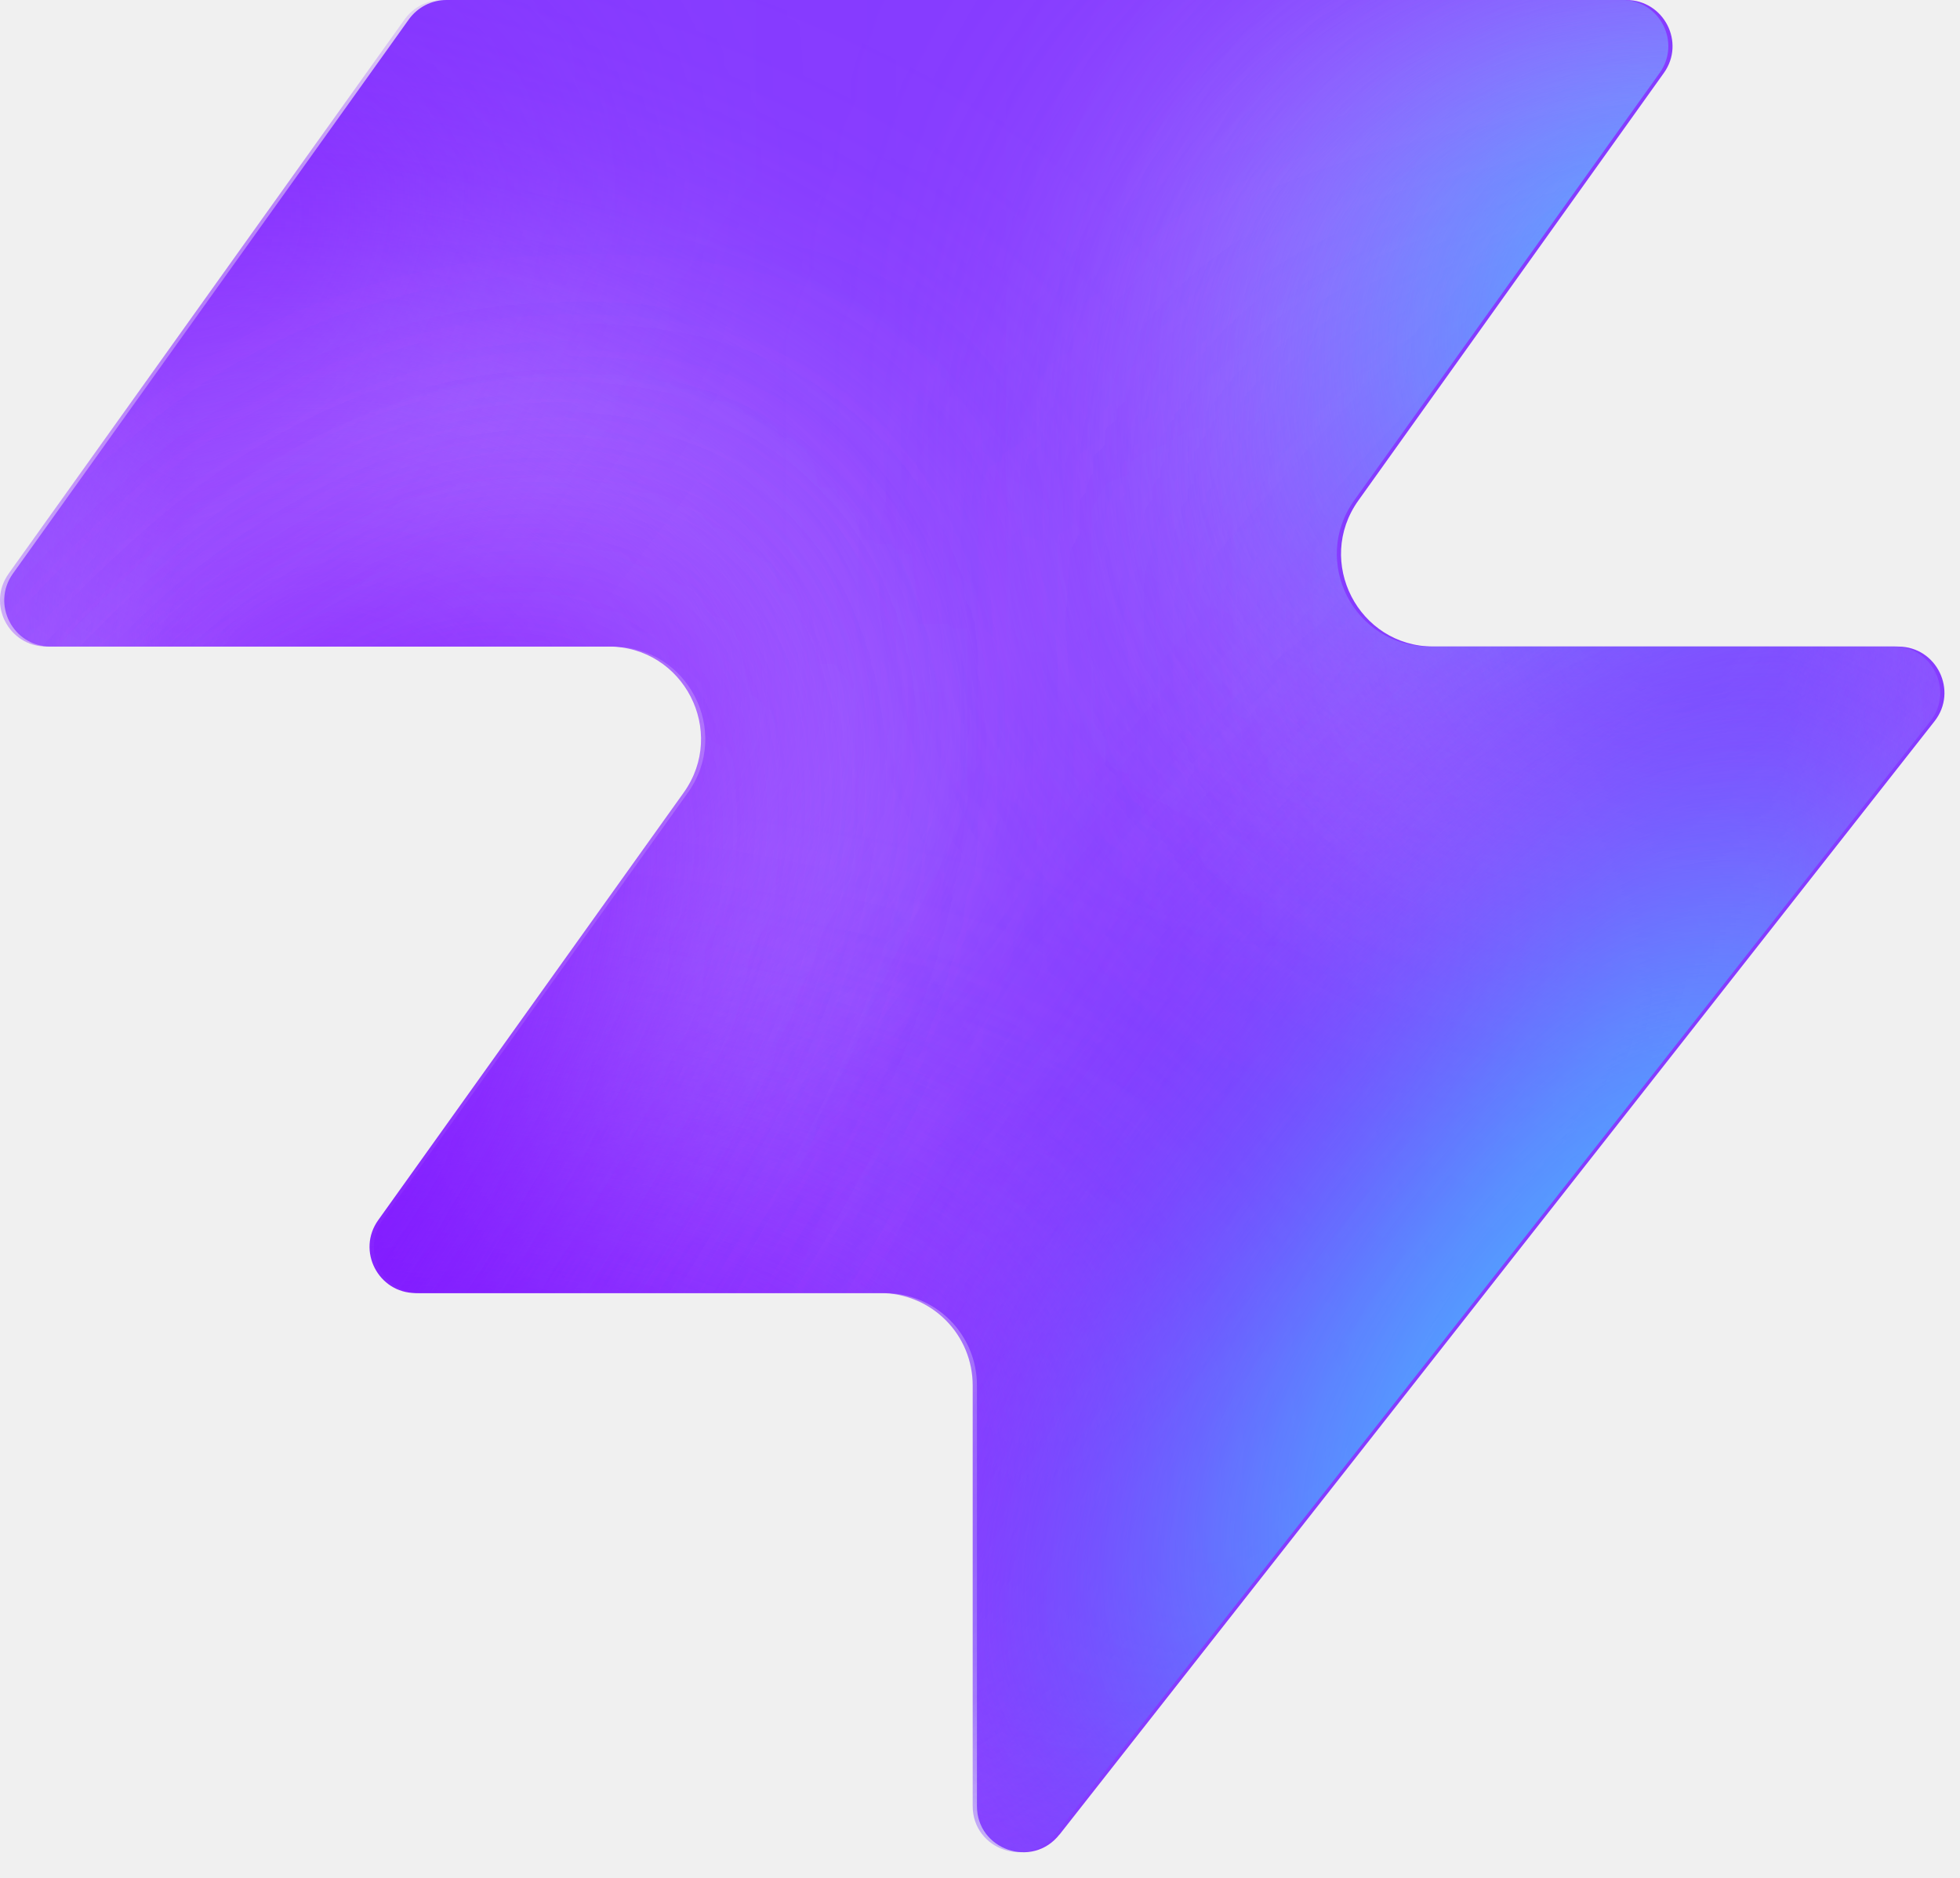
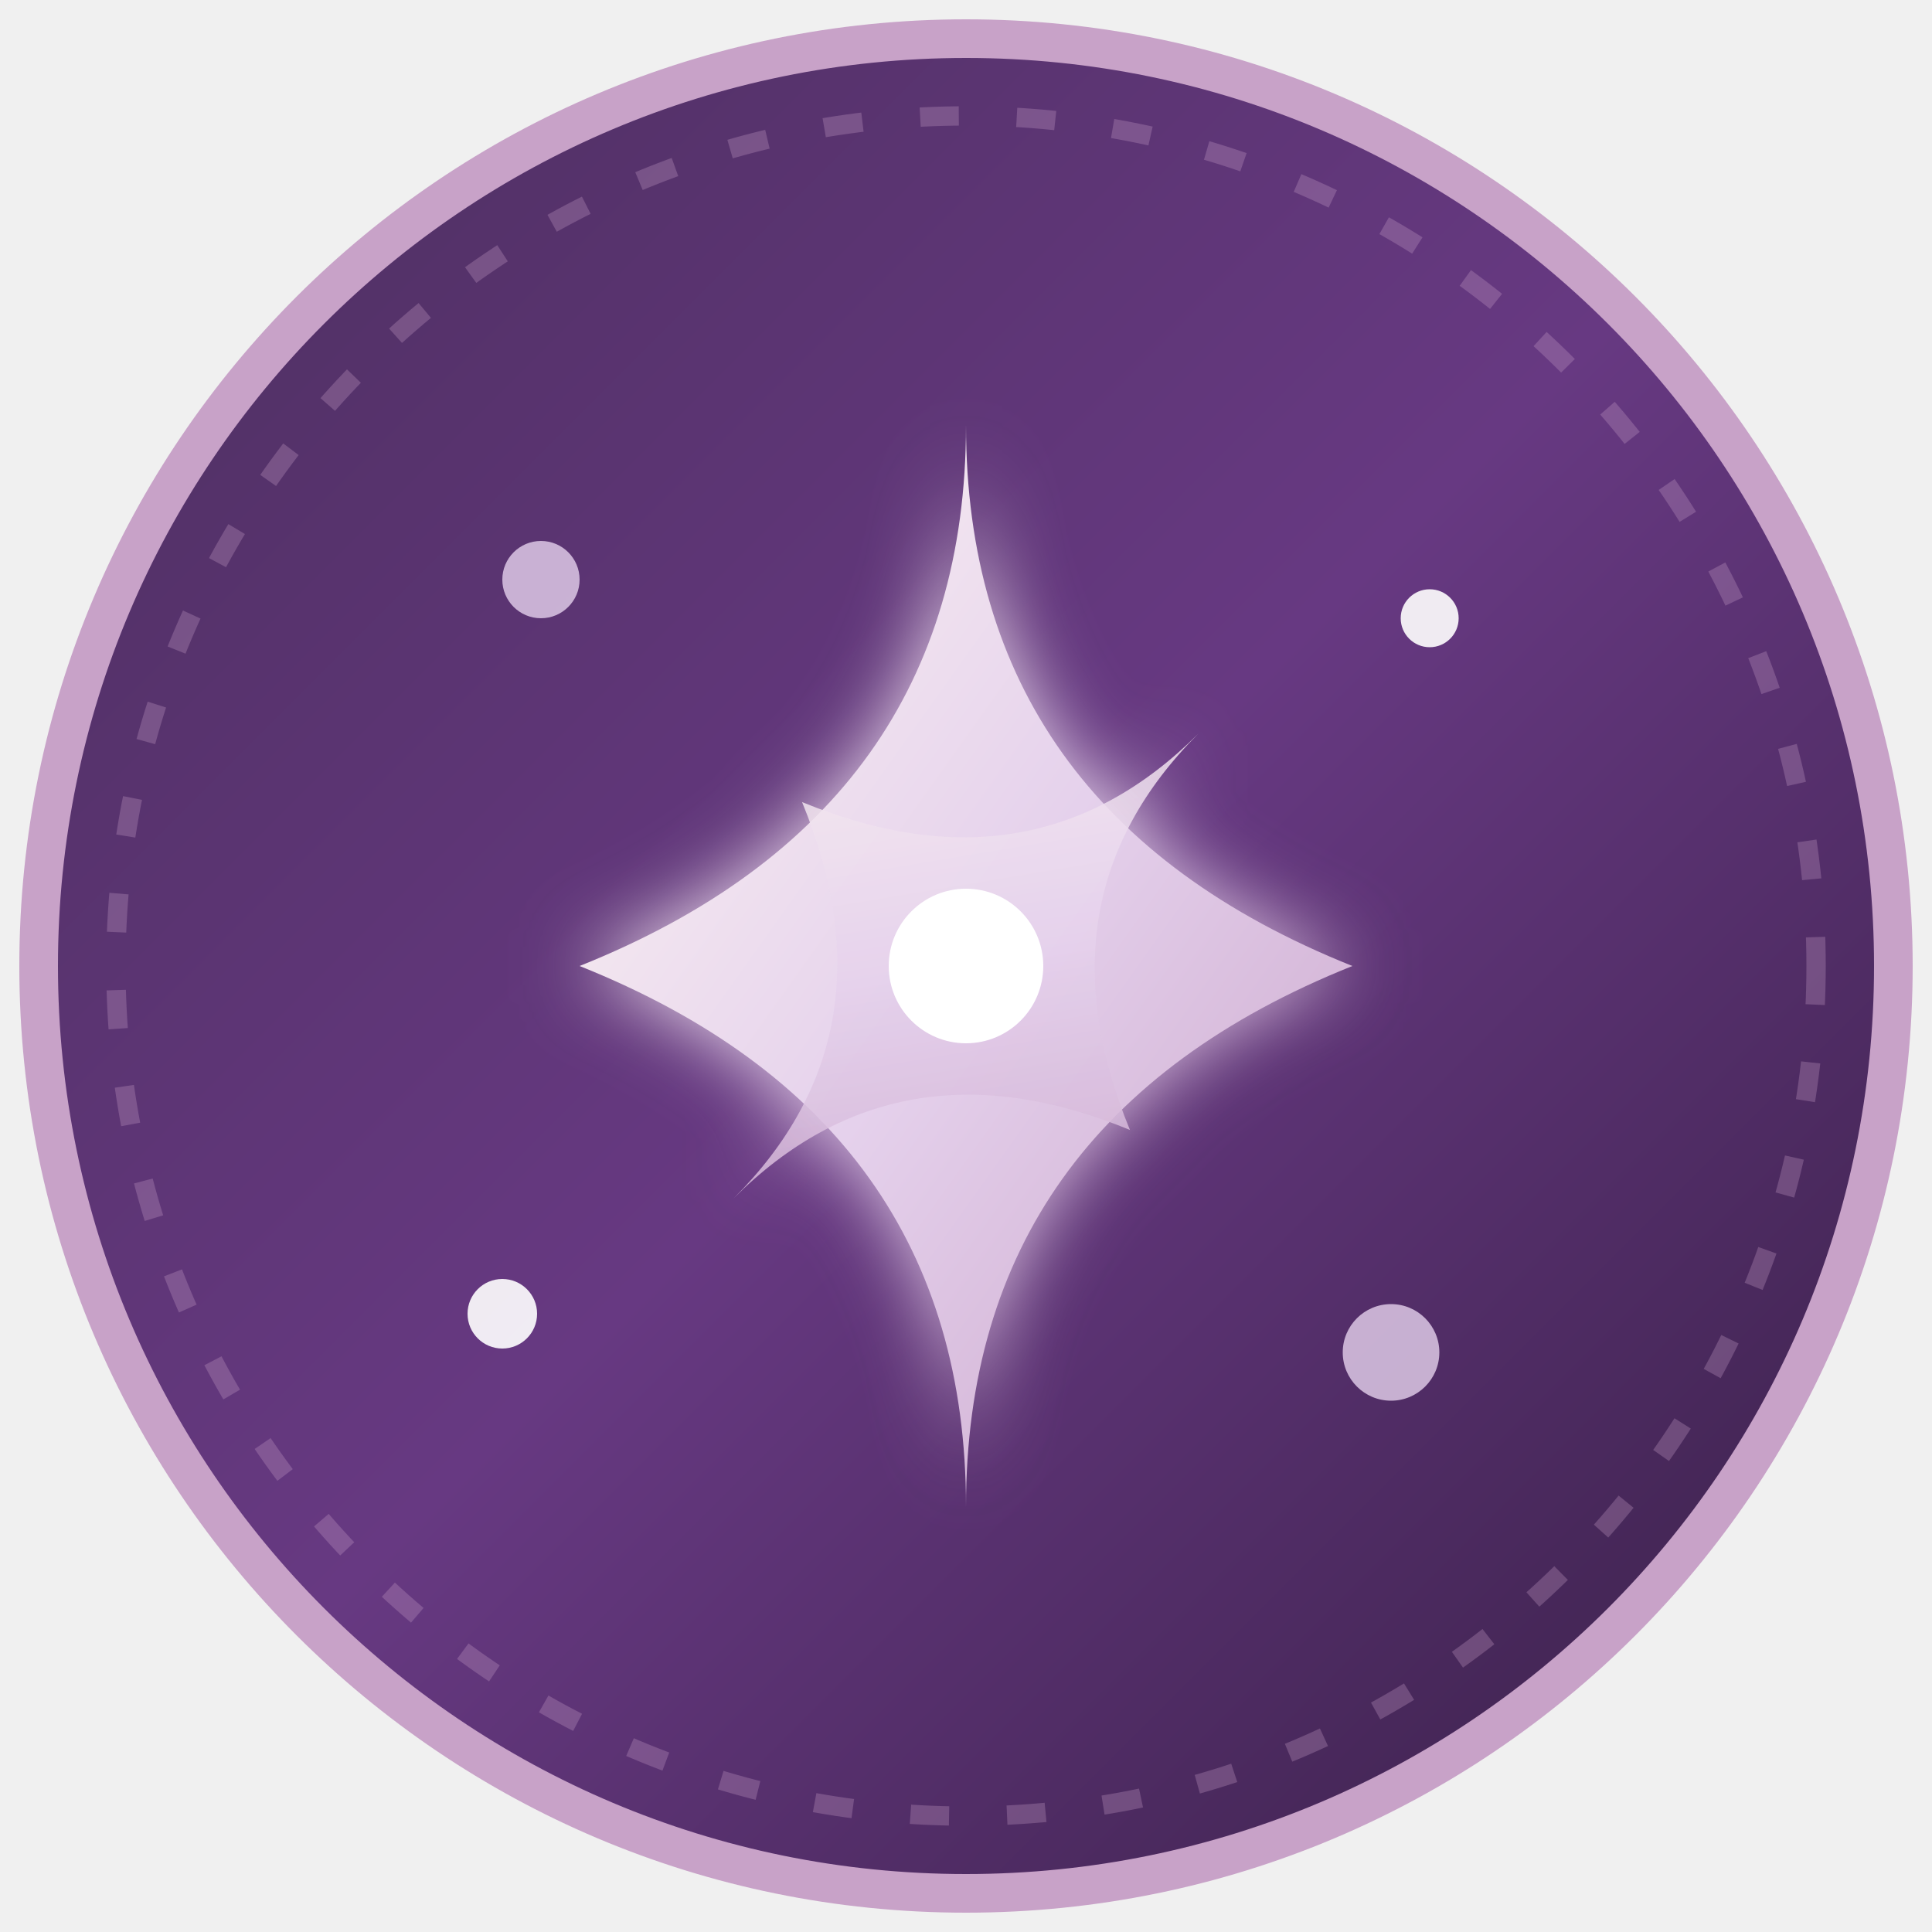
- <svg xmlns="http://www.w3.org/2000/svg" width="48" height="46" fill="none" viewBox="0 0 48 46">
-   <path fill="#863bff" d="M25.946 44.938c-.664.845-2.021.375-2.021-.698V33.937a2.26 2.26 0 0 0-2.262-2.262H10.287c-.92 0-1.456-1.04-.92-1.788l7.48-10.471c1.07-1.497 0-3.578-1.842-3.578H1.237c-.92 0-1.456-1.04-.92-1.788L10.013.474c.214-.297.556-.474.92-.474h28.894c.92 0 1.456 1.04.92 1.788l-7.48 10.471c-1.07 1.498 0 3.579 1.842 3.579h11.377c.943 0 1.473 1.088.89 1.83L25.947 44.94z" style="fill:#863bff;fill:color(display-p3 .525 .23 1);fill-opacity:1" />
-   <mask id="a" width="48" height="46" x="0" y="0" maskUnits="userSpaceOnUse" style="mask-type:alpha">
-     <path fill="#000" d="M25.842 44.938c-.664.844-2.021.375-2.021-.698V33.937a2.26 2.26 0 0 0-2.262-2.262H10.183c-.92 0-1.456-1.04-.92-1.788l7.48-10.471c1.07-1.498 0-3.579-1.842-3.579H1.133c-.92 0-1.456-1.04-.92-1.787L9.91.473c.214-.297.556-.474.92-.474h28.894c.92 0 1.456 1.04.92 1.788l-7.48 10.471c-1.07 1.498 0 3.578 1.842 3.578h11.377c.943 0 1.473 1.088.89 1.832L25.843 44.94z" style="fill:#000;fill-opacity:1" />
-   </mask>
-   <g mask="url(#a)">
-     <g filter="url(#b)">
-       <ellipse cx="5.508" cy="14.704" fill="#ede6ff" rx="5.508" ry="14.704" style="fill:#ede6ff;fill:color(display-p3 .927 .903 1);fill-opacity:1" transform="matrix(.00324 1 1 -.00324 -4.47 31.516)" />
-     </g>
-     <g filter="url(#c)">
-       <ellipse cx="10.399" cy="29.851" fill="#ede6ff" rx="10.399" ry="29.851" style="fill:#ede6ff;fill:color(display-p3 .927 .903 1);fill-opacity:1" transform="matrix(.00324 1 1 -.00324 -39.328 7.883)" />
-     </g>
-     <g filter="url(#d)">
-       <ellipse cx="5.508" cy="30.487" fill="#7e14ff" rx="5.508" ry="30.487" style="fill:#7e14ff;fill:color(display-p3 .492 .077 1);fill-opacity:1" transform="rotate(89.814 -25.913 -14.639)scale(1 -1)" />
-     </g>
-     <g filter="url(#e)">
-       <ellipse cx="5.508" cy="30.599" fill="#7e14ff" rx="5.508" ry="30.599" style="fill:#7e14ff;fill:color(display-p3 .492 .077 1);fill-opacity:1" transform="rotate(89.814 -32.644 -3.334)scale(1 -1)" />
-     </g>
-     <g filter="url(#f)">
-       <ellipse cx="5.508" cy="30.599" fill="#7e14ff" rx="5.508" ry="30.599" style="fill:#7e14ff;fill:color(display-p3 .492 .077 1);fill-opacity:1" transform="matrix(.00324 1 1 -.00324 -34.34 30.47)" />
-     </g>
-     <g filter="url(#g)">
-       <ellipse cx="14.072" cy="22.078" fill="#ede6ff" rx="14.072" ry="22.078" style="fill:#ede6ff;fill:color(display-p3 .927 .903 1);fill-opacity:1" transform="rotate(93.35 24.506 48.493)scale(-1 1)" />
-     </g>
-     <g filter="url(#h)">
-       <ellipse cx="3.47" cy="21.501" fill="#7e14ff" rx="3.47" ry="21.501" style="fill:#7e14ff;fill:color(display-p3 .492 .077 1);fill-opacity:1" transform="rotate(89.009 28.708 47.59)scale(-1 1)" />
-     </g>
-     <g filter="url(#i)">
-       <ellipse cx="3.47" cy="21.501" fill="#7e14ff" rx="3.47" ry="21.501" style="fill:#7e14ff;fill:color(display-p3 .492 .077 1);fill-opacity:1" transform="rotate(89.009 28.708 47.59)scale(-1 1)" />
-     </g>
-     <g filter="url(#j)">
-       <ellipse cx=".387" cy="8.972" fill="#7e14ff" rx="4.407" ry="29.108" style="fill:#7e14ff;fill:color(display-p3 .492 .077 1);fill-opacity:1" transform="rotate(39.51 .387 8.972)" />
-     </g>
-     <g filter="url(#k)">
-       <ellipse cx="47.523" cy="-6.092" fill="#7e14ff" rx="4.407" ry="29.108" style="fill:#7e14ff;fill:color(display-p3 .492 .077 1);fill-opacity:1" transform="rotate(37.892 47.523 -6.092)" />
-     </g>
-     <g filter="url(#l)">
-       <ellipse cx="41.412" cy="6.333" fill="#47bfff" rx="5.971" ry="9.665" style="fill:#47bfff;fill:color(display-p3 .28 .748 1);fill-opacity:1" transform="rotate(37.892 41.412 6.333)" />
-     </g>
-     <g filter="url(#m)">
-       <ellipse cx="-1.879" cy="38.332" fill="#7e14ff" rx="4.407" ry="29.108" style="fill:#7e14ff;fill:color(display-p3 .492 .077 1);fill-opacity:1" transform="rotate(37.892 -1.88 38.332)" />
-     </g>
-     <g filter="url(#n)">
-       <ellipse cx="-1.879" cy="38.332" fill="#7e14ff" rx="4.407" ry="29.108" style="fill:#7e14ff;fill:color(display-p3 .492 .077 1);fill-opacity:1" transform="rotate(37.892 -1.88 38.332)" />
-     </g>
-     <g filter="url(#o)">
-       <ellipse cx="35.651" cy="29.907" fill="#7e14ff" rx="4.407" ry="29.108" style="fill:#7e14ff;fill:color(display-p3 .492 .077 1);fill-opacity:1" transform="rotate(37.892 35.651 29.907)" />
-     </g>
-     <g filter="url(#p)">
-       <ellipse cx="38.418" cy="32.4" fill="#47bfff" rx="5.971" ry="15.297" style="fill:#47bfff;fill:color(display-p3 .28 .748 1);fill-opacity:1" transform="rotate(37.892 38.418 32.4)" />
-     </g>
-   </g>
+ <svg xmlns="http://www.w3.org/2000/svg" viewBox="0 0 100 100" fill="none">
  <defs>
-     <filter id="b" width="60.045" height="41.654" x="-19.77" y="16.149" color-interpolation-filters="sRGB" filterUnits="userSpaceOnUse">
-       <feFlood flood-opacity="0" result="BackgroundImageFix" />
-       <feBlend in="SourceGraphic" in2="BackgroundImageFix" result="shape" />
-       <feGaussianBlur result="effect1_foregroundBlur_2002_17158" stdDeviation="7.659" />
-     </filter>
-     <filter id="c" width="90.34" height="51.437" x="-54.613" y="-7.533" color-interpolation-filters="sRGB" filterUnits="userSpaceOnUse">
-       <feFlood flood-opacity="0" result="BackgroundImageFix" />
-       <feBlend in="SourceGraphic" in2="BackgroundImageFix" result="shape" />
-       <feGaussianBlur result="effect1_foregroundBlur_2002_17158" stdDeviation="7.659" />
-     </filter>
-     <filter id="d" width="79.355" height="29.4" x="-49.64" y="2.03" color-interpolation-filters="sRGB" filterUnits="userSpaceOnUse">
-       <feFlood flood-opacity="0" result="BackgroundImageFix" />
-       <feBlend in="SourceGraphic" in2="BackgroundImageFix" result="shape" />
-       <feGaussianBlur result="effect1_foregroundBlur_2002_17158" stdDeviation="4.596" />
-     </filter>
-     <filter id="e" width="79.579" height="29.4" x="-45.045" y="20.029" color-interpolation-filters="sRGB" filterUnits="userSpaceOnUse">
-       <feFlood flood-opacity="0" result="BackgroundImageFix" />
-       <feBlend in="SourceGraphic" in2="BackgroundImageFix" result="shape" />
-       <feGaussianBlur result="effect1_foregroundBlur_2002_17158" stdDeviation="4.596" />
-     </filter>
-     <filter id="f" width="79.579" height="29.4" x="-43.513" y="21.178" color-interpolation-filters="sRGB" filterUnits="userSpaceOnUse">
-       <feFlood flood-opacity="0" result="BackgroundImageFix" />
-       <feBlend in="SourceGraphic" in2="BackgroundImageFix" result="shape" />
-       <feGaussianBlur result="effect1_foregroundBlur_2002_17158" stdDeviation="4.596" />
-     </filter>
-     <filter id="g" width="74.749" height="58.852" x="15.756" y="-17.901" color-interpolation-filters="sRGB" filterUnits="userSpaceOnUse">
-       <feFlood flood-opacity="0" result="BackgroundImageFix" />
-       <feBlend in="SourceGraphic" in2="BackgroundImageFix" result="shape" />
-       <feGaussianBlur result="effect1_foregroundBlur_2002_17158" stdDeviation="7.659" />
-     </filter>
-     <filter id="h" width="61.377" height="25.362" x="23.548" y="2.284" color-interpolation-filters="sRGB" filterUnits="userSpaceOnUse">
-       <feFlood flood-opacity="0" result="BackgroundImageFix" />
-       <feBlend in="SourceGraphic" in2="BackgroundImageFix" result="shape" />
-       <feGaussianBlur result="effect1_foregroundBlur_2002_17158" stdDeviation="4.596" />
-     </filter>
-     <filter id="i" width="61.377" height="25.362" x="23.548" y="2.284" color-interpolation-filters="sRGB" filterUnits="userSpaceOnUse">
-       <feFlood flood-opacity="0" result="BackgroundImageFix" />
-       <feBlend in="SourceGraphic" in2="BackgroundImageFix" result="shape" />
-       <feGaussianBlur result="effect1_foregroundBlur_2002_17158" stdDeviation="4.596" />
-     </filter>
-     <filter id="j" width="56.045" height="63.649" x="-27.636" y="-22.853" color-interpolation-filters="sRGB" filterUnits="userSpaceOnUse">
-       <feFlood flood-opacity="0" result="BackgroundImageFix" />
-       <feBlend in="SourceGraphic" in2="BackgroundImageFix" result="shape" />
-       <feGaussianBlur result="effect1_foregroundBlur_2002_17158" stdDeviation="4.596" />
-     </filter>
-     <filter id="k" width="54.814" height="64.646" x="20.116" y="-38.415" color-interpolation-filters="sRGB" filterUnits="userSpaceOnUse">
-       <feFlood flood-opacity="0" result="BackgroundImageFix" />
-       <feBlend in="SourceGraphic" in2="BackgroundImageFix" result="shape" />
-       <feGaussianBlur result="effect1_foregroundBlur_2002_17158" stdDeviation="4.596" />
-     </filter>
-     <filter id="l" width="33.541" height="35.313" x="24.641" y="-11.323" color-interpolation-filters="sRGB" filterUnits="userSpaceOnUse">
-       <feFlood flood-opacity="0" result="BackgroundImageFix" />
-       <feBlend in="SourceGraphic" in2="BackgroundImageFix" result="shape" />
-       <feGaussianBlur result="effect1_foregroundBlur_2002_17158" stdDeviation="4.596" />
-     </filter>
-     <filter id="m" width="54.814" height="64.646" x="-29.286" y="6.009" color-interpolation-filters="sRGB" filterUnits="userSpaceOnUse">
-       <feFlood flood-opacity="0" result="BackgroundImageFix" />
-       <feBlend in="SourceGraphic" in2="BackgroundImageFix" result="shape" />
-       <feGaussianBlur result="effect1_foregroundBlur_2002_17158" stdDeviation="4.596" />
-     </filter>
-     <filter id="n" width="54.814" height="64.646" x="-29.286" y="6.009" color-interpolation-filters="sRGB" filterUnits="userSpaceOnUse">
-       <feFlood flood-opacity="0" result="BackgroundImageFix" />
-       <feBlend in="SourceGraphic" in2="BackgroundImageFix" result="shape" />
-       <feGaussianBlur result="effect1_foregroundBlur_2002_17158" stdDeviation="4.596" />
-     </filter>
-     <filter id="o" width="54.814" height="64.646" x="8.244" y="-2.416" color-interpolation-filters="sRGB" filterUnits="userSpaceOnUse">
-       <feFlood flood-opacity="0" result="BackgroundImageFix" />
-       <feBlend in="SourceGraphic" in2="BackgroundImageFix" result="shape" />
-       <feGaussianBlur result="effect1_foregroundBlur_2002_17158" stdDeviation="4.596" />
-     </filter>
-     <filter id="p" width="39.409" height="43.623" x="18.713" y="10.588" color-interpolation-filters="sRGB" filterUnits="userSpaceOnUse">
-       <feFlood flood-opacity="0" result="BackgroundImageFix" />
-       <feBlend in="SourceGraphic" in2="BackgroundImageFix" result="shape" />
-       <feGaussianBlur result="effect1_foregroundBlur_2002_17158" stdDeviation="4.596" />
+     <linearGradient id="craftoria-bg" x1="0%" y1="0%" x2="100%" y2="100%">
+       <stop offset="0%" stop-color="#4B2E5D" />
+       <stop offset="50%" stop-color="#673982" />
+       <stop offset="100%" stop-color="#361E44" />
+     </linearGradient>
+     <linearGradient id="craftoria-gold" x1="0%" y1="0%" x2="100%" y2="100%">
+       <stop offset="0%" stop-color="#FFF9F3" />
+       <stop offset="50%" stop-color="#E5D1EC" />
+       <stop offset="100%" stop-color="#C8A2C8" />
+     </linearGradient>
+     <filter id="soft-glow" x="-20%" y="-20%" width="140%" height="140%">
+       <feGaussianBlur stdDeviation="2" result="glow" />
+       <feComposite in="SourceGraphic" in2="glow" operator="over" />
    </filter>
  </defs>
+   <circle cx="50" cy="50" r="48" fill="url(#craftoria-bg)" stroke="#C8A2C8" stroke-width="2" />
+   <circle cx="50" cy="50" r="44" stroke="rgba(200, 162, 200, 0.3)" stroke-width="1" stroke-dasharray="2 3" />
+   <g filter="url(#soft-glow)" fill="url(#craftoria-gold)">
+     <path d="M 50,22 Q 50,42 30,50 Q 50,58 50,78 Q 50,58 70,50 Q 50,42 50,22 Z" />
+     <path d="M 50,33 Q 50,45 38,50 Q 50,55 50,67 Q 50,55 62,50 Q 50,45 50,33 Z" transform="rotate(45 50 50)" opacity="0.85" />
+     <circle cx="50" cy="50" r="4" fill="#FFFFFF" />
+   </g>
+   <circle cx="28" cy="30" r="2" fill="#E5D1EC" opacity="0.8" />
+   <circle cx="72" cy="70" r="2.5" fill="#E5D1EC" opacity="0.8" />
+   <circle cx="74" cy="32" r="1.5" fill="#FFFFFF" opacity="0.9" />
+   <circle cx="26" cy="68" r="1.8" fill="#FFFFFF" opacity="0.9" />
</svg>
